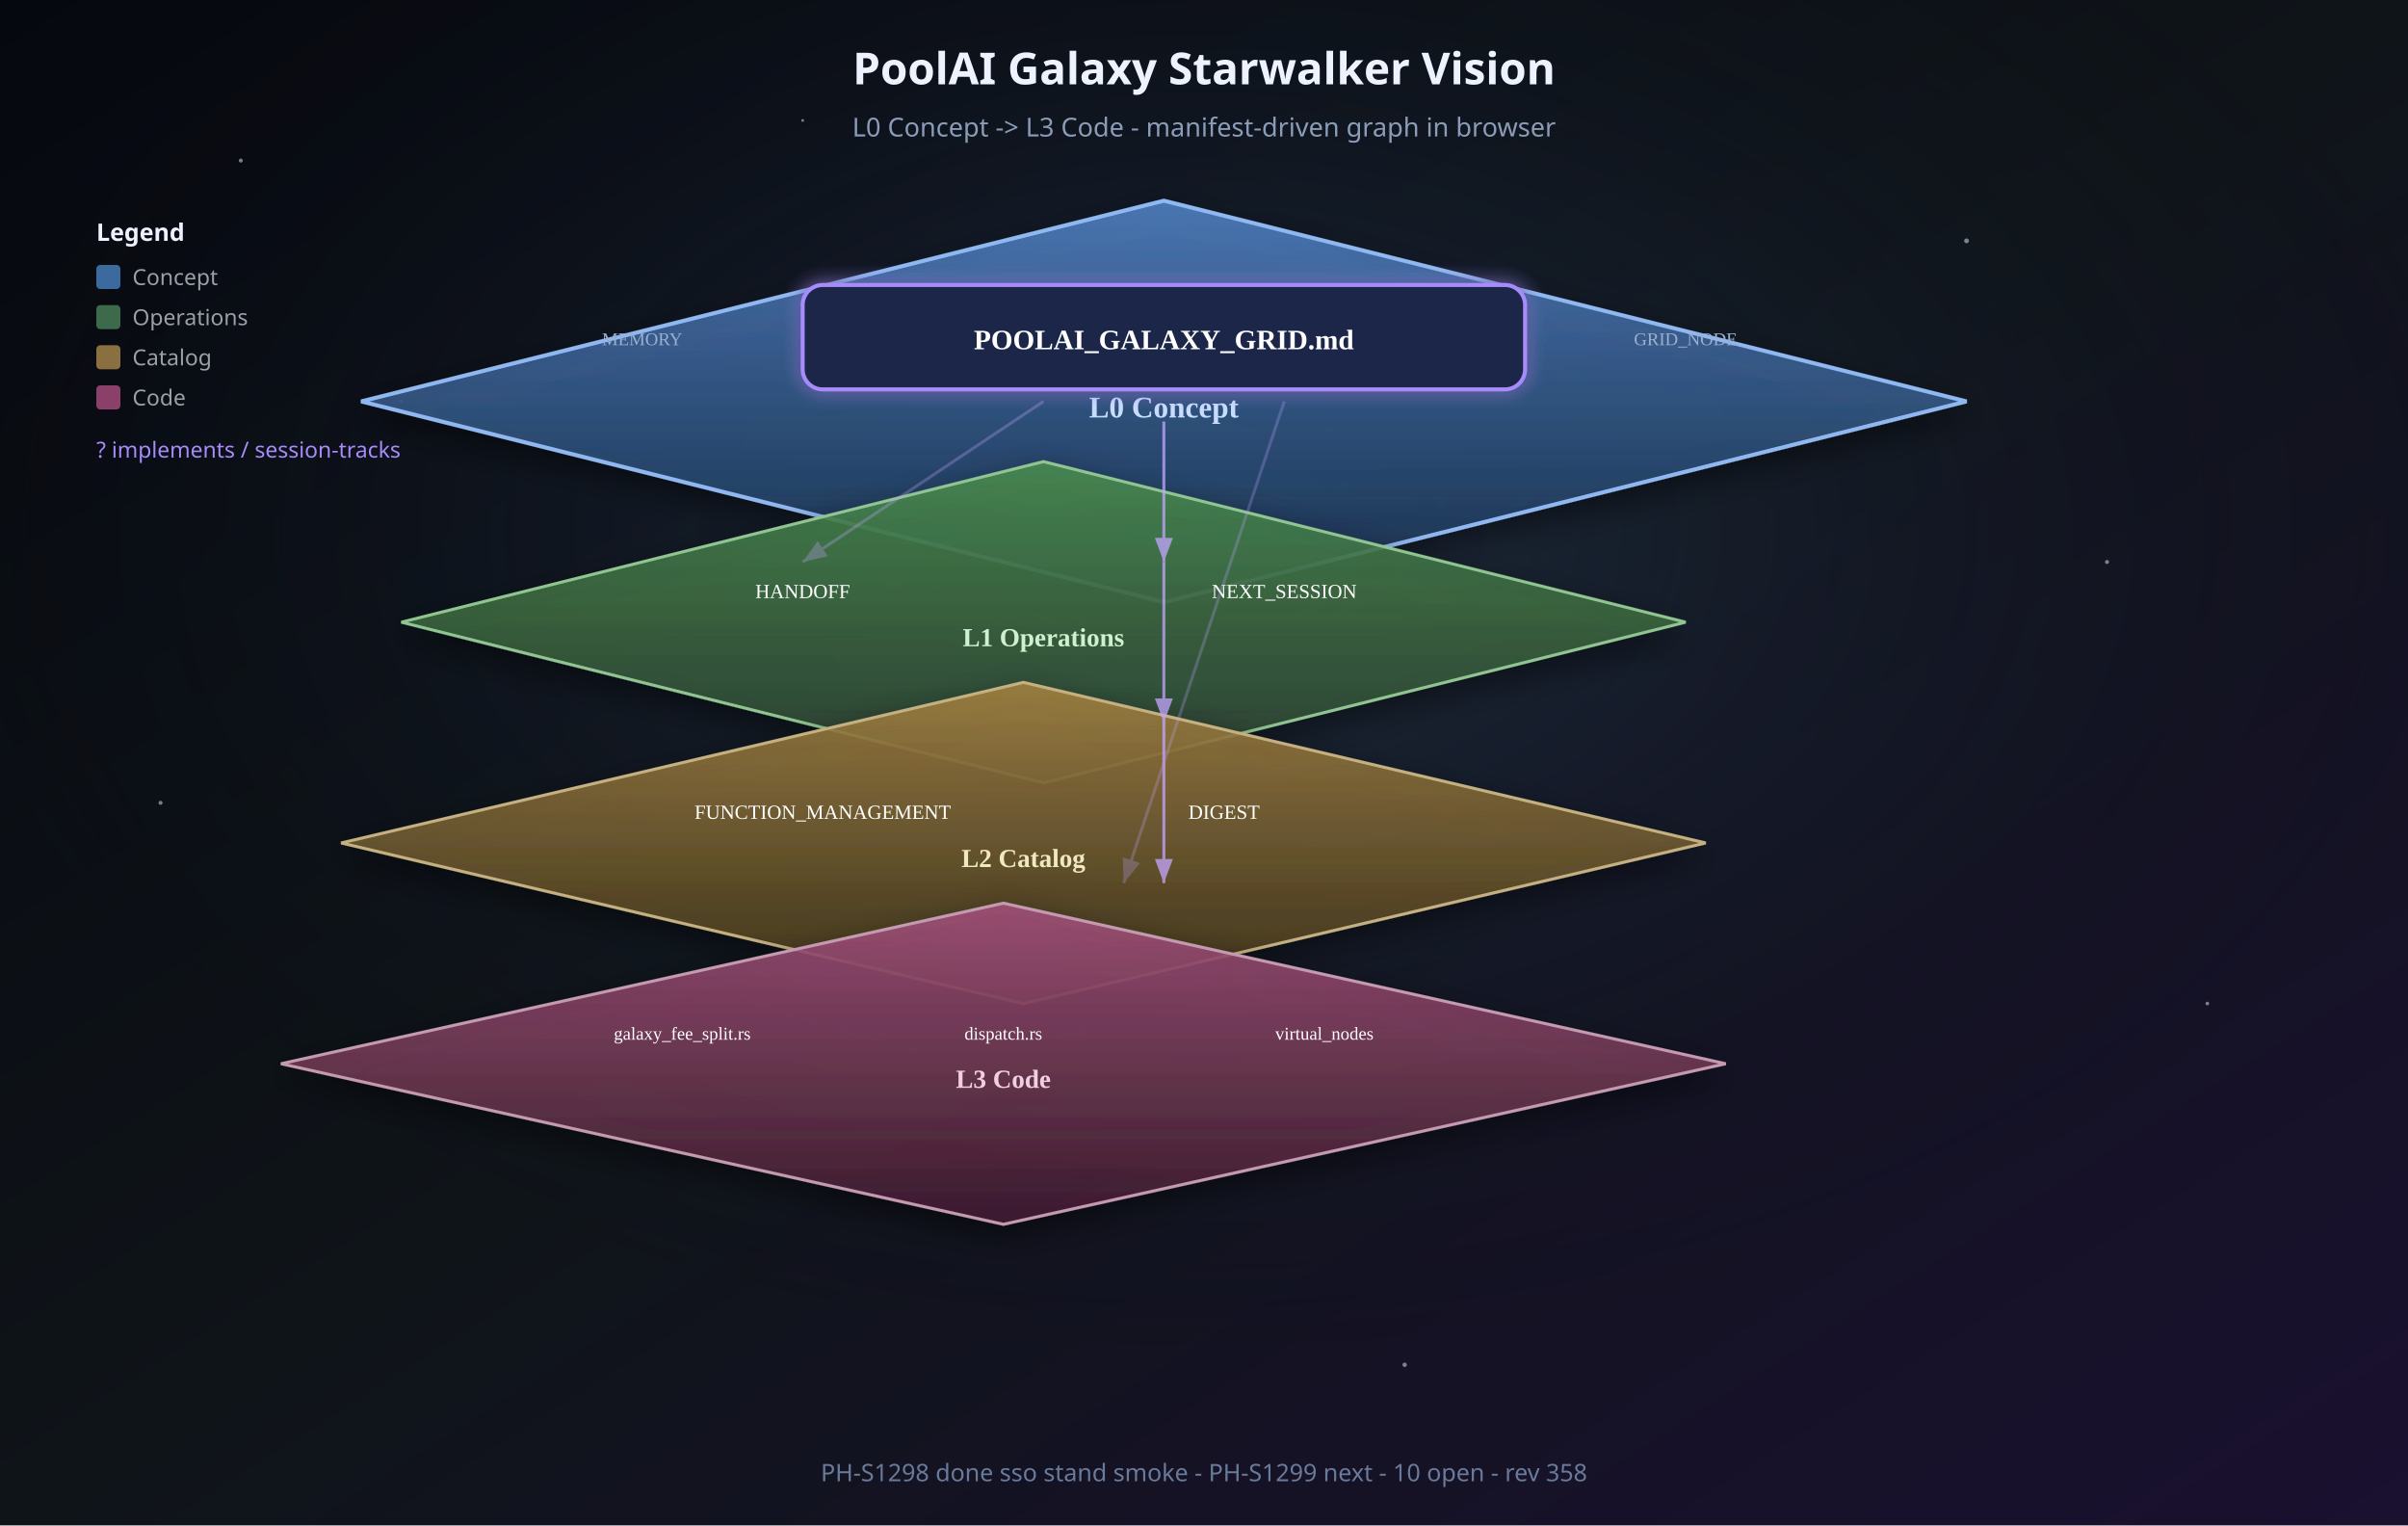
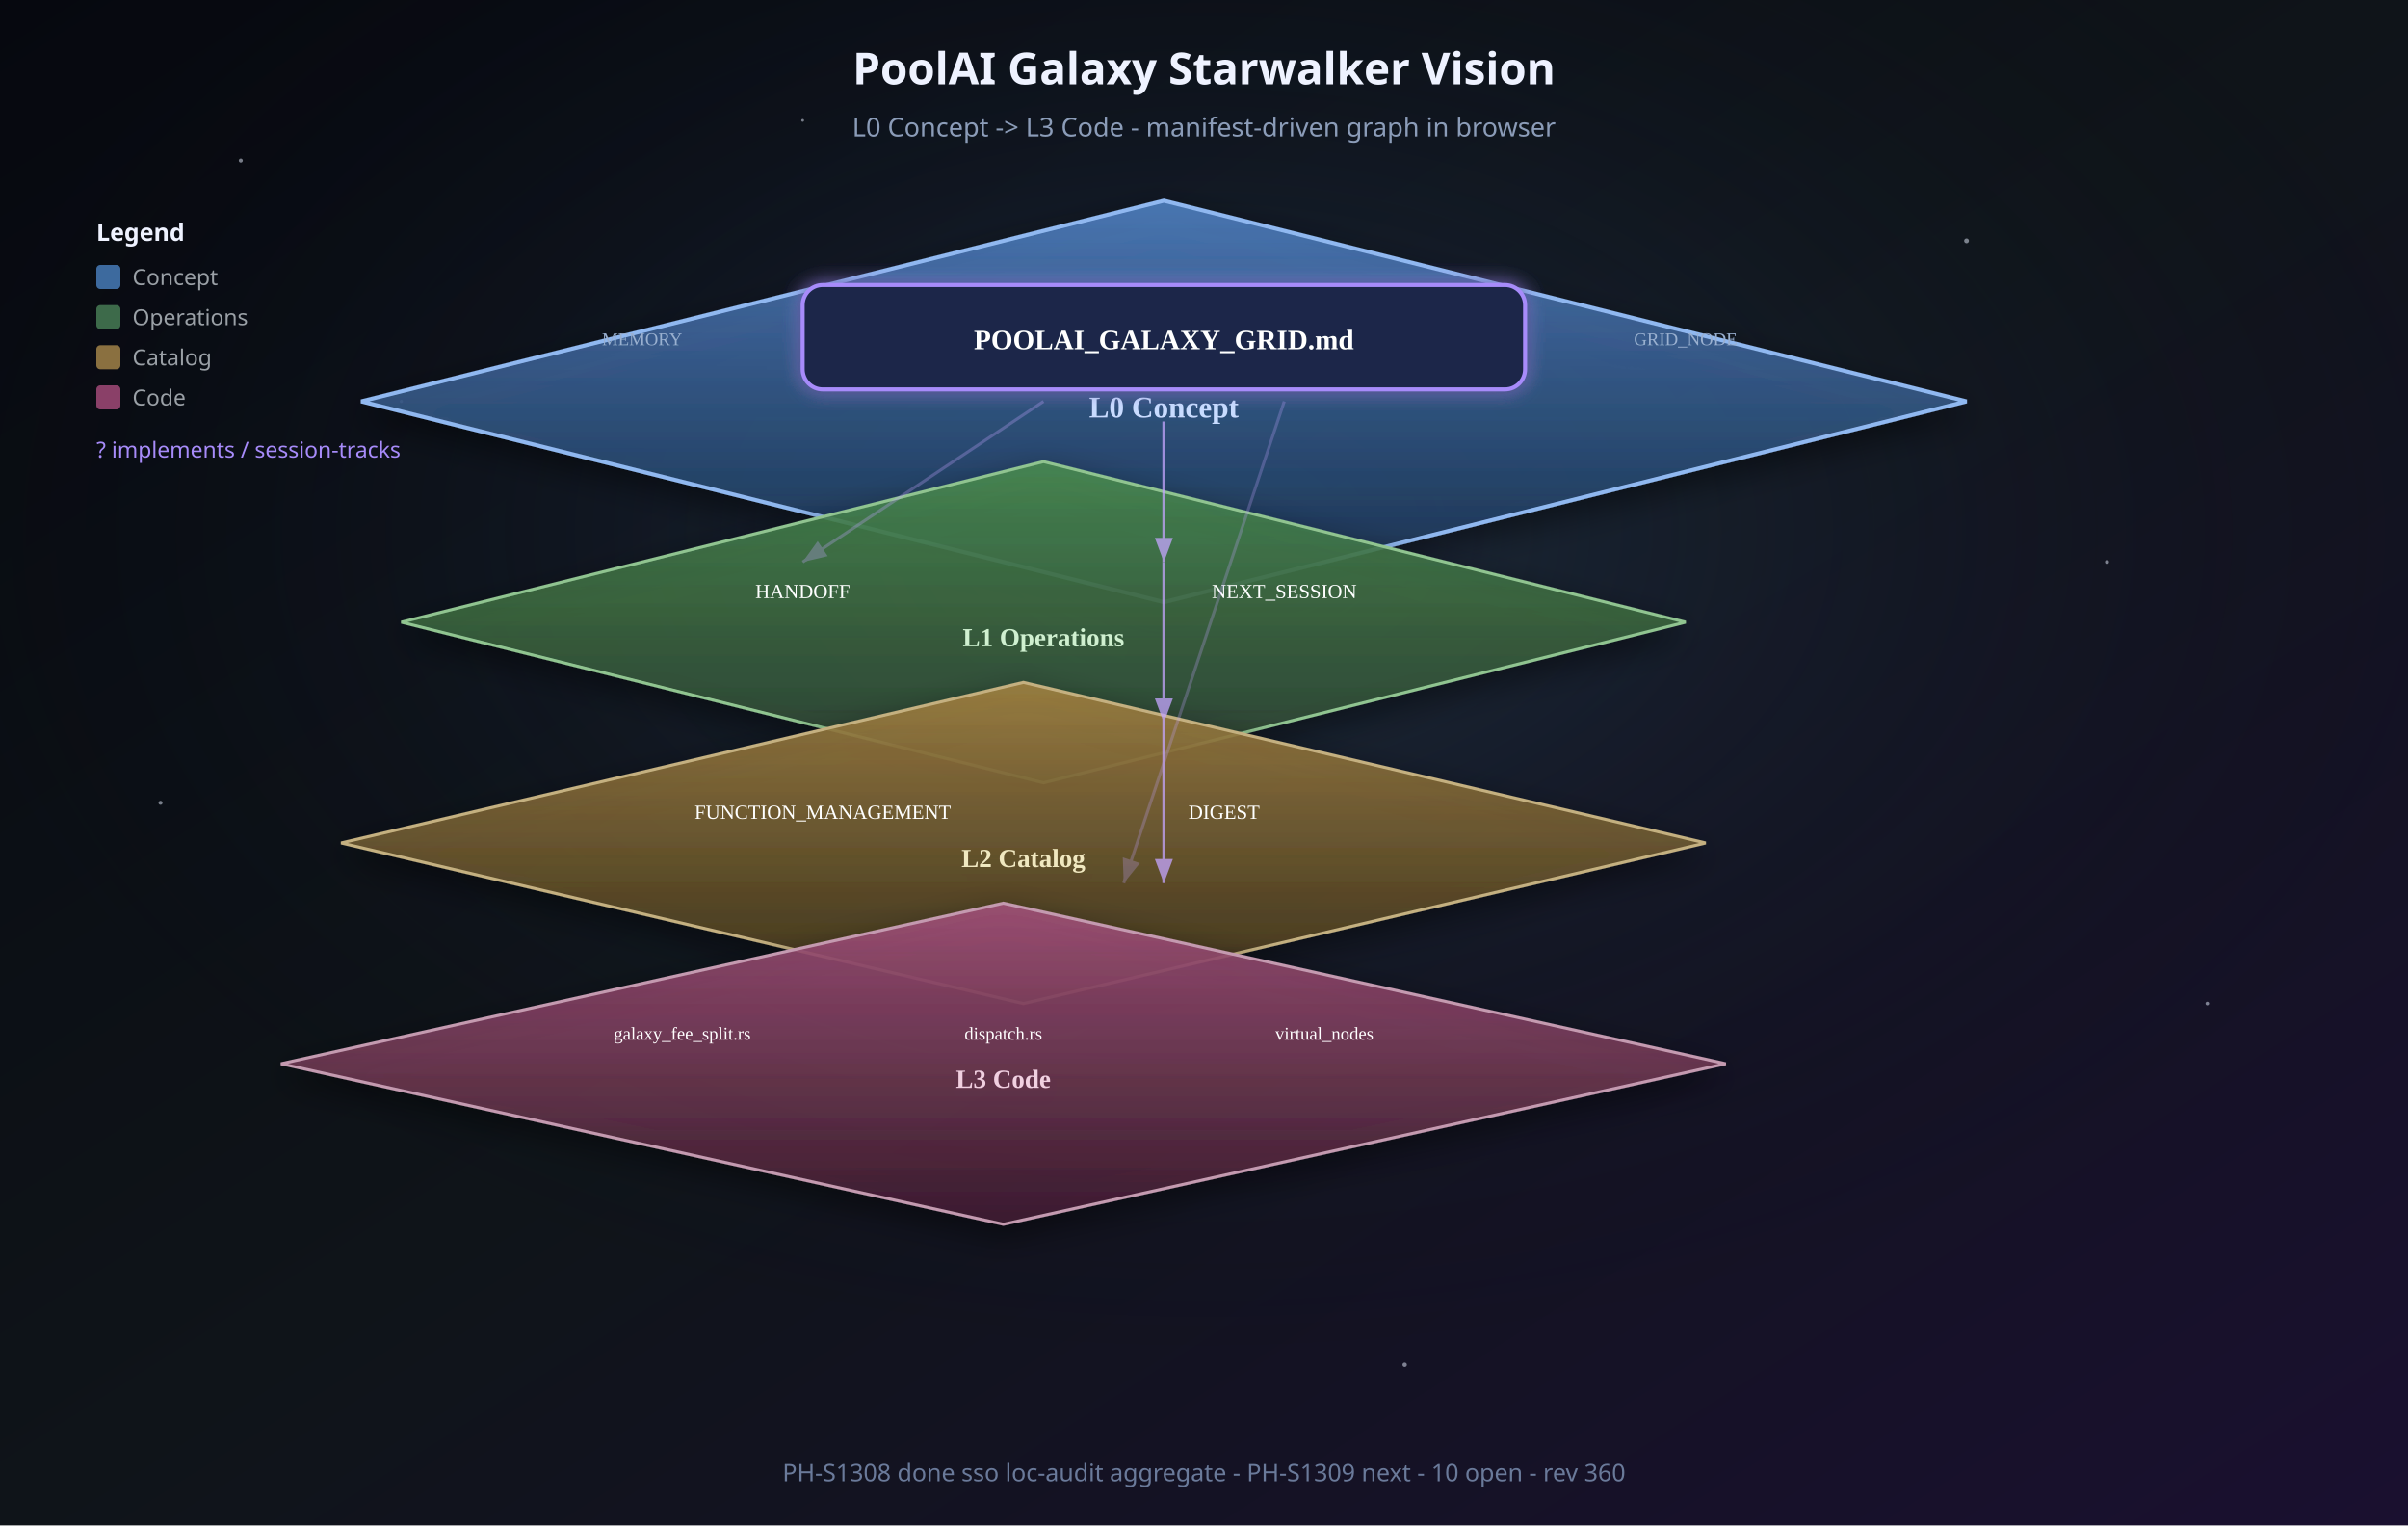
<svg xmlns="http://www.w3.org/2000/svg" viewBox="0 0 1200 760" role="img" aria-labelledby="title desc">
  <defs>
    <linearGradient id="bg" x1="0%" y1="0%" x2="100%" y2="100%">
      <stop offset="0%" stop-color="#06080f" />
      <stop offset="50%" stop-color="#0f1419" />
      <stop offset="100%" stop-color="#1a1030" />
    </linearGradient>
    <radialGradient id="nebula" cx="50%" cy="35%" r="55%">
      <stop offset="0%" stop-color="#3d5a8a" stop-opacity="0.35" />
      <stop offset="100%" stop-color="#06080f" stop-opacity="0" />
    </radialGradient>
    <linearGradient id="planeL0" x1="0%" y1="0%" x2="0%" y2="100%">
      <stop offset="0%" stop-color="#4a7ab8" stop-opacity="0.95" />
      <stop offset="100%" stop-color="#1e3350" stop-opacity="0.85" />
    </linearGradient>
    <linearGradient id="planeL1" x1="0%" y1="0%" x2="0%" y2="100%">
      <stop offset="0%" stop-color="#4a8a50" stop-opacity="0.9" />
      <stop offset="100%" stop-color="#2a4030" stop-opacity="0.85" />
    </linearGradient>
    <linearGradient id="planeL2" x1="0%" y1="0%" x2="0%" y2="100%">
      <stop offset="0%" stop-color="#a08040" stop-opacity="0.9" />
      <stop offset="100%" stop-color="#403520" stop-opacity="0.85" />
    </linearGradient>
    <linearGradient id="planeL3" x1="0%" y1="0%" x2="0%" y2="100%">
      <stop offset="0%" stop-color="#a05078" stop-opacity="0.9" />
      <stop offset="100%" stop-color="#402030" stop-opacity="0.85" />
    </linearGradient>
    <filter id="shadow" x="-30%" y="-30%" width="160%" height="160%">
      <feDropShadow dx="0" dy="6" stdDeviation="8" flood-color="#000" flood-opacity="0.5" />
    </filter>
    <filter id="glow" x="-50%" y="-50%" width="200%" height="200%">
      <feGaussianBlur stdDeviation="4" result="b" />
      <feMerge>
        <feMergeNode in="b" />
        <feMergeNode in="SourceGraphic" />
      </feMerge>
    </filter>
    <marker id="arrow" markerWidth="10" markerHeight="10" refX="8" refY="3" orient="auto">
      <path d="M0,0 L8,3 L0,6 Z" fill="#c4a5ff" />
    </marker>
  </defs>
  <rect width="1200" height="760" fill="url(#bg)" />
  <rect width="1200" height="760" fill="url(#nebula)" />
  <g fill="#e8f0ff" opacity="0.5">
    <circle cx="120" cy="80" r="1" />
    <circle cx="980" cy="120" r="1.2" />
    <circle cx="200" cy="200" r="0.8" />
    <circle cx="1050" cy="280" r="1" />
    <circle cx="80" cy="400" r="1" />
    <circle cx="1100" cy="500" r="0.9" />
    <circle cx="400" cy="60" r="0.7" />
    <circle cx="700" cy="680" r="1.1" />
  </g>
  <text x="600" y="42" text-anchor="middle" fill="#eef2ff" font-family="Segoe UI, system-ui, sans-serif" font-size="22" font-weight="600">PoolAI Galaxy Starwalker Vision</text>
  <text x="600" y="68" text-anchor="middle" fill="#8b9cb8" font-family="Segoe UI, system-ui, sans-serif" font-size="13">L0 Concept -&gt; L3 Code - manifest-driven graph in browser</text>
  <g transform="translate(180, 100)" filter="url(#shadow)">
    <path d="M0 100 L400 0 L800 100 L400 200 Z" fill="url(#planeL0)" stroke="#90b8f0" stroke-width="2" />
    <text x="400" y="108" text-anchor="middle" fill="#c8dcff" font-size="15" font-weight="700">L0 Concept</text>
    <g filter="url(#glow)">
      <rect x="220" y="42" width="360" height="52" rx="10" fill="#1a2848" stroke="#a78bfa" stroke-width="2" />
      <text x="400" y="74" text-anchor="middle" fill="#fff" font-size="14" font-weight="700">POOLAI_GALAXY_GRID.md</text>
    </g>
    <text x="140" y="72" text-anchor="middle" fill="#9ab0d0" font-size="9">MEMORY</text>
    <text x="660" y="72" text-anchor="middle" fill="#9ab0d0" font-size="9">GRID_NODE</text>
  </g>
  <g transform="translate(200, 230)" filter="url(#shadow)">
    <path d="M0 80 L320 0 L640 80 L320 160 Z" fill="url(#planeL1)" stroke="#90c490" stroke-width="1.5" />
    <text x="320" y="92" text-anchor="middle" fill="#d0f0d0" font-size="13" font-weight="600">L1 Operations</text>
    <text x="200" y="68" text-anchor="middle" fill="#fff" font-size="10">HANDOFF</text>
    <text x="440" y="68" text-anchor="middle" fill="#fff" font-size="10">NEXT_SESSION</text>
  </g>
  <g transform="translate(170, 340)" filter="url(#shadow)">
    <path d="M0 80 L340 0 L680 80 L340 160 Z" fill="url(#planeL2)" stroke="#c4b080" stroke-width="1.5" />
    <text x="340" y="92" text-anchor="middle" fill="#f0e8c0" font-size="13" font-weight="600">L2 Catalog</text>
    <text x="240" y="68" text-anchor="middle" fill="#fff" font-size="10">FUNCTION_MANAGEMENT</text>
    <text x="440" y="68" text-anchor="middle" fill="#fff" font-size="10">DIGEST</text>
  </g>
  <g transform="translate(140, 450)" filter="url(#shadow)">
    <path d="M0 80 L360 0 L720 80 L360 160 Z" fill="url(#planeL3)" stroke="#c49ab0" stroke-width="1.5" />
    <text x="360" y="92" text-anchor="middle" fill="#f0d0e0" font-size="13" font-weight="600">L3 Code</text>
    <text x="200" y="68" text-anchor="middle" fill="#fff" font-size="9">galaxy_fee_split.rs</text>
    <text x="360" y="68" text-anchor="middle" fill="#fff" font-size="9">dispatch.rs</text>
    <text x="520" y="68" text-anchor="middle" fill="#fff" font-size="9">virtual_nodes</text>
  </g>
  <g fill="none" stroke="#c4a5ff" stroke-width="1.5" marker-end="url(#arrow)" opacity="0.75">
    <path d="M580 210 L580 280" />
    <path d="M580 280 L580 360" />
    <path d="M580 360 L580 440" />
    <path d="M520 200 L400 280" opacity="0.4" />
    <path d="M640 200 L560 440" opacity="0.35" />
  </g>
  <g transform="translate(48, 120)" font-family="Segoe UI, system-ui, sans-serif" font-size="11">
    <text x="0" y="0" fill="#eef2ff" font-weight="600" font-size="12">Legend</text>
    <rect x="0" y="12" width="12" height="12" rx="2" fill="#3d6a9e" />
    <text x="18" y="22" fill="#9aa0a6">Concept</text>
    <rect x="0" y="32" width="12" height="12" rx="2" fill="#3d6a4a" />
    <text x="18" y="42" fill="#9aa0a6">Operations</text>
    <rect x="0" y="52" width="12" height="12" rx="2" fill="#8a7040" />
    <text x="18" y="62" fill="#9aa0a6">Catalog</text>
    <rect x="0" y="72" width="12" height="12" rx="2" fill="#8a4068" />
    <text x="18" y="82" fill="#9aa0a6">Code</text>
    <text x="0" y="108" fill="#a78bfa">? implements / session-tracks</text>
  </g>
-   <text x="600" y="738" text-anchor="middle" fill="#6a7a9a" font-family="Segoe UI, system-ui, sans-serif" font-size="12">PH-S1298 done sso stand smoke - PH-S1299 next - 10 open - rev 358</text>
+   <text x="600" y="738" text-anchor="middle" fill="#6a7a9a" font-family="Segoe UI, system-ui, sans-serif" font-size="12">PH-S1308 done sso loc-audit aggregate - PH-S1309 next - 10 open - rev 360</text>
</svg>
